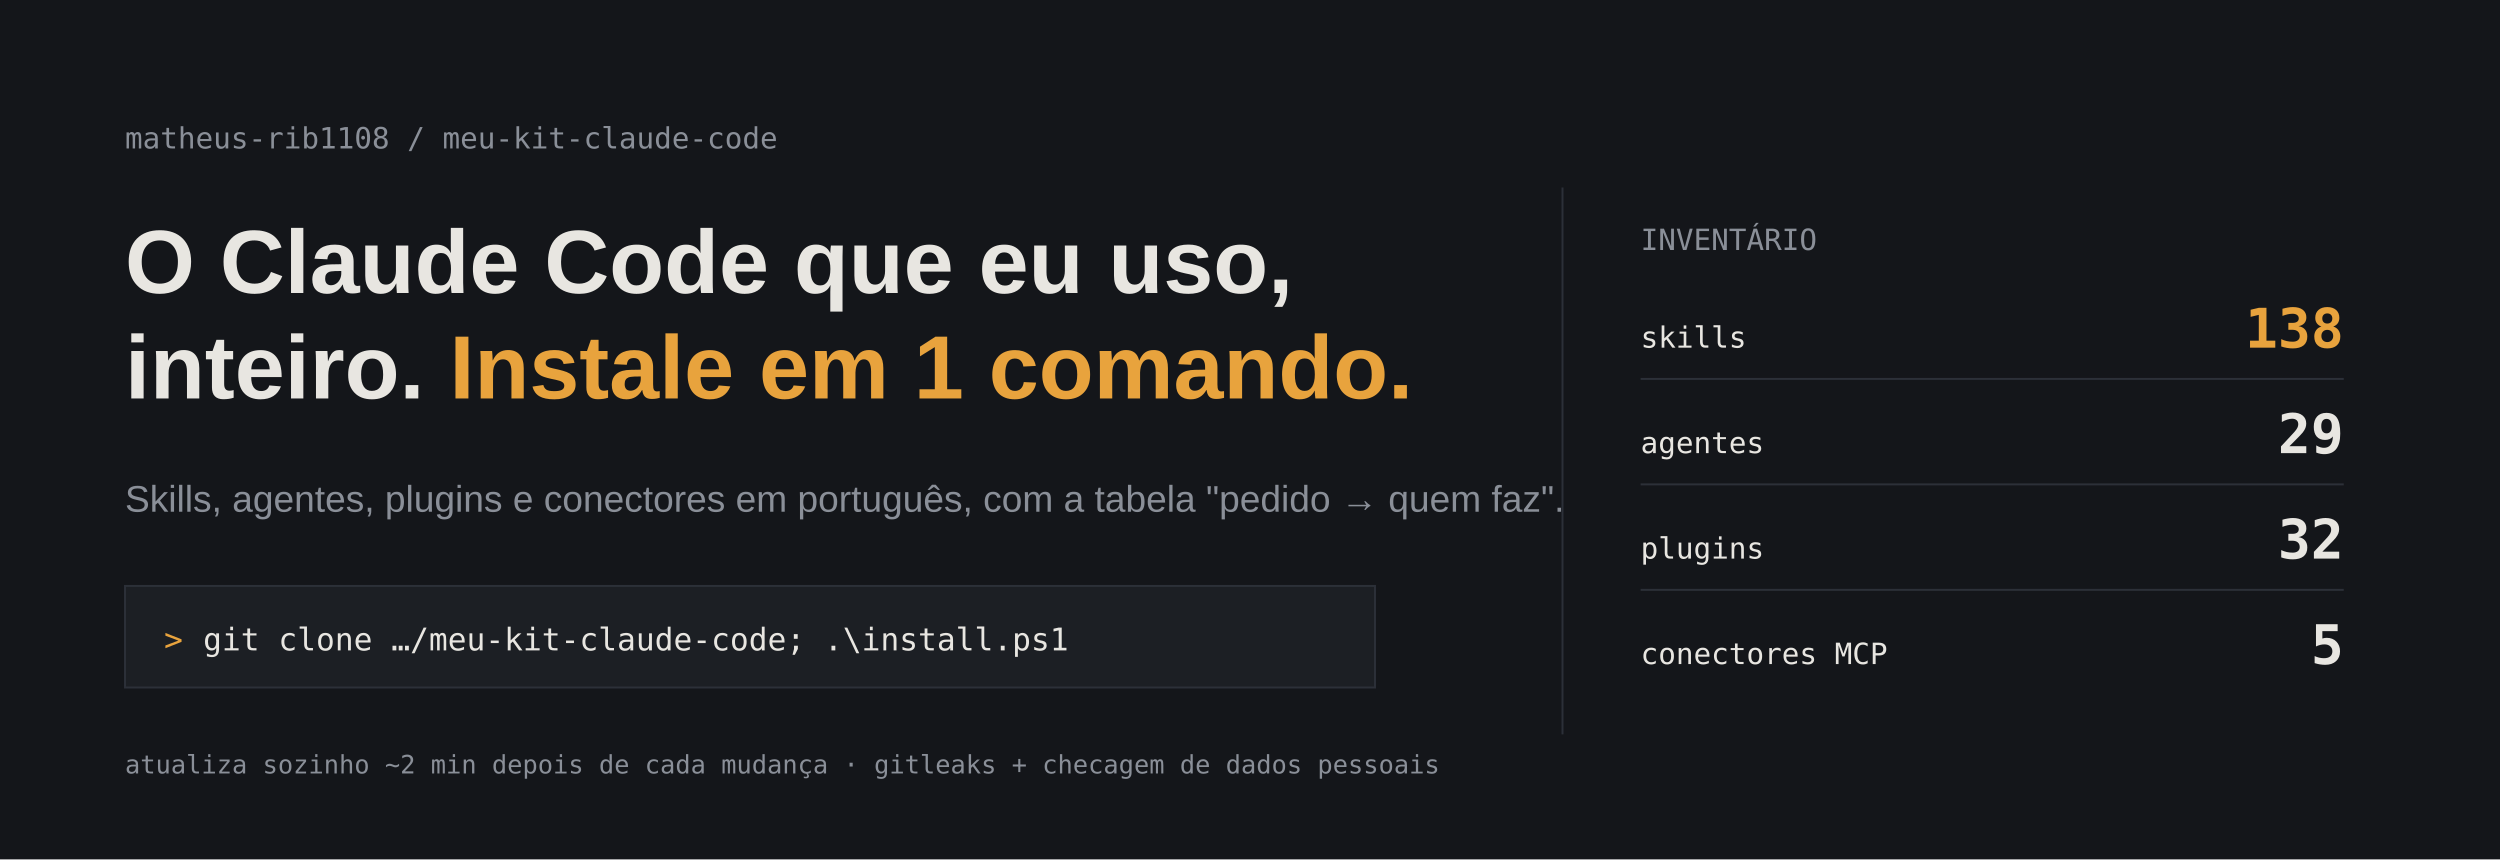
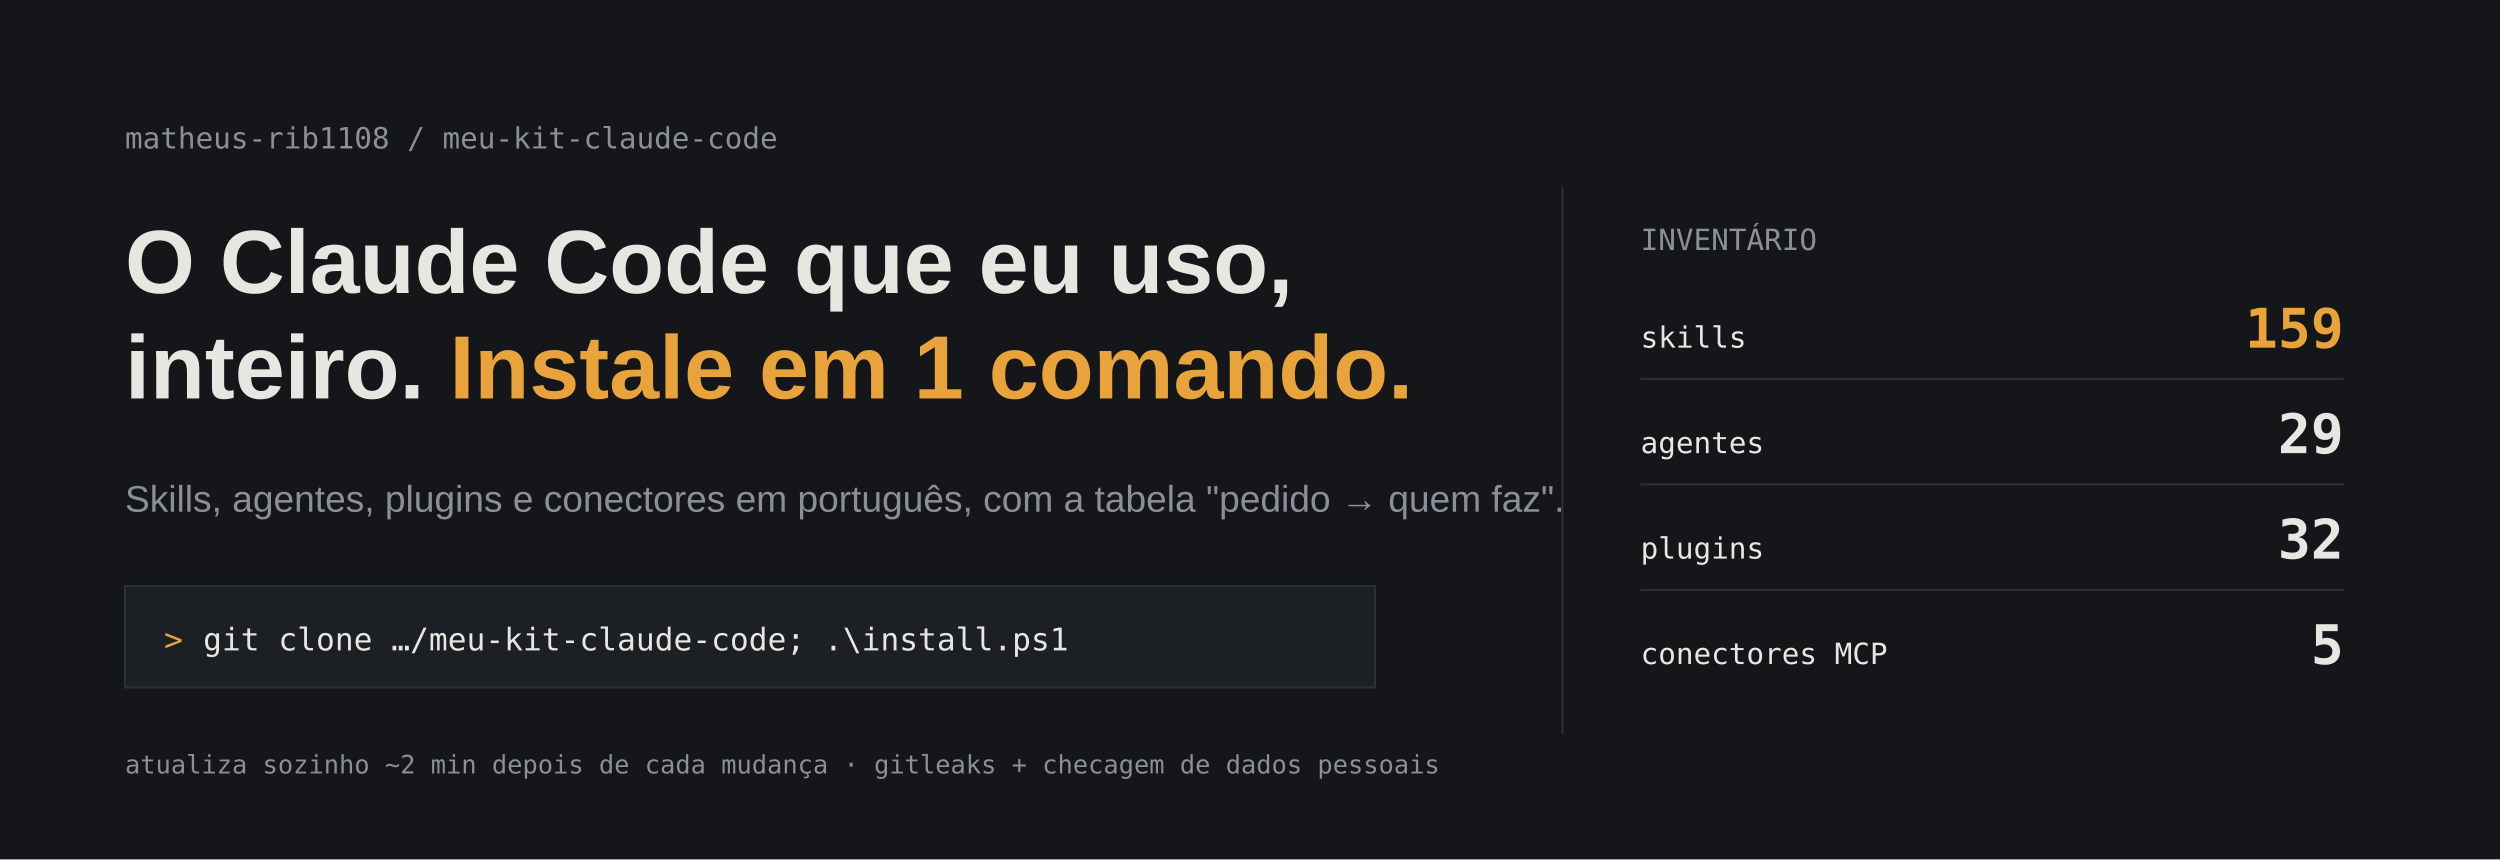
- <svg xmlns="http://www.w3.org/2000/svg" viewBox="0 0 1280 440" width="1280" height="440" role="img" aria-label="Meu kit do Claude Code: 138 skills, 29 agentes, 32 plugins, 5 conectores MCP">
+ <svg xmlns="http://www.w3.org/2000/svg" viewBox="0 0 1280 440" width="1280" height="440" role="img" aria-label="Meu kit do Claude Code: 159 skills, 29 agentes, 32 plugins, 5 conectores MCP">
  <rect width="1280" height="440" fill="#14161a" />
  <text x="64" y="76" font-family="'JetBrains Mono','Cascadia Code',Consolas,'DejaVu Sans Mono',monospace" font-size="15" fill="#8a8f98">matheus-rib1108 / meu-kit-claude-code</text>
  <text x="64" y="150" font-family="'Inter Tight','Segoe UI','Helvetica Neue',Arial,sans-serif" font-size="46" font-weight="700" fill="#e8e6e1">O Claude Code que eu uso,</text>
  <text x="64" y="204" font-family="'Inter Tight','Segoe UI','Helvetica Neue',Arial,sans-serif" font-size="46" font-weight="700" fill="#e8e6e1">inteiro. <tspan fill="#e8a33d">Instale em 1 comando.</tspan>
  </text>
  <text x="64" y="262" font-family="'Inter Tight','Segoe UI','Helvetica Neue',Arial,sans-serif" font-size="19" fill="#8a8f98">Skills, agentes, plugins e conectores em português, com a tabela "pedido → quem faz".</text>
  <rect x="64" y="300" width="640" height="52" fill="#1c1f24" stroke="#2c3038" />
  <text x="84" y="333" font-family="'JetBrains Mono','Cascadia Code',Consolas,'DejaVu Sans Mono',monospace" font-size="16" fill="#e8a33d">&gt;</text>
  <text x="104" y="333" font-family="'JetBrains Mono','Cascadia Code',Consolas,'DejaVu Sans Mono',monospace" font-size="16" fill="#e8e6e1">git clone …/meu-kit-claude-code; .\install.ps1</text>
  <text x="64" y="396" font-family="'JetBrains Mono','Cascadia Code',Consolas,'DejaVu Sans Mono',monospace" font-size="13" fill="#8a8f98">atualiza sozinho ~2 min depois de cada mudança · gitleaks + checagem de dados pessoais</text>
  <line x1="800" y1="96" x2="800" y2="376" stroke="#2c3038" />
  <text x="840" y="128" font-family="'JetBrains Mono','Cascadia Code',Consolas,'DejaVu Sans Mono',monospace" font-size="15" fill="#8a8f98">INVENTÁRIO</text>
  <text x="840" y="178" font-family="'JetBrains Mono','Cascadia Code',Consolas,'DejaVu Sans Mono',monospace" font-size="15" fill="#e8e6e1">skills</text>
-   <text x="1200" y="178" text-anchor="end" font-family="'JetBrains Mono','Cascadia Code',Consolas,'DejaVu Sans Mono',monospace" font-size="28" font-weight="700" fill="#e8a33d">138</text>
+   <text x="1200" y="178" text-anchor="end" font-family="'JetBrains Mono','Cascadia Code',Consolas,'DejaVu Sans Mono',monospace" font-size="28" font-weight="700" fill="#e8a33d">159</text>
  <line x1="840" y1="194" x2="1200" y2="194" stroke="#2c3038" />
  <text x="840" y="232" font-family="'JetBrains Mono','Cascadia Code',Consolas,'DejaVu Sans Mono',monospace" font-size="15" fill="#e8e6e1">agentes</text>
  <text x="1200" y="232" text-anchor="end" font-family="'JetBrains Mono','Cascadia Code',Consolas,'DejaVu Sans Mono',monospace" font-size="28" font-weight="700" fill="#e8e6e1">29</text>
  <line x1="840" y1="248" x2="1200" y2="248" stroke="#2c3038" />
  <text x="840" y="286" font-family="'JetBrains Mono','Cascadia Code',Consolas,'DejaVu Sans Mono',monospace" font-size="15" fill="#e8e6e1">plugins</text>
  <text x="1200" y="286" text-anchor="end" font-family="'JetBrains Mono','Cascadia Code',Consolas,'DejaVu Sans Mono',monospace" font-size="28" font-weight="700" fill="#e8e6e1">32</text>
  <line x1="840" y1="302" x2="1200" y2="302" stroke="#2c3038" />
  <text x="840" y="340" font-family="'JetBrains Mono','Cascadia Code',Consolas,'DejaVu Sans Mono',monospace" font-size="15" fill="#e8e6e1">conectores MCP</text>
  <text x="1200" y="340" text-anchor="end" font-family="'JetBrains Mono','Cascadia Code',Consolas,'DejaVu Sans Mono',monospace" font-size="28" font-weight="700" fill="#e8e6e1">5</text>
</svg>
